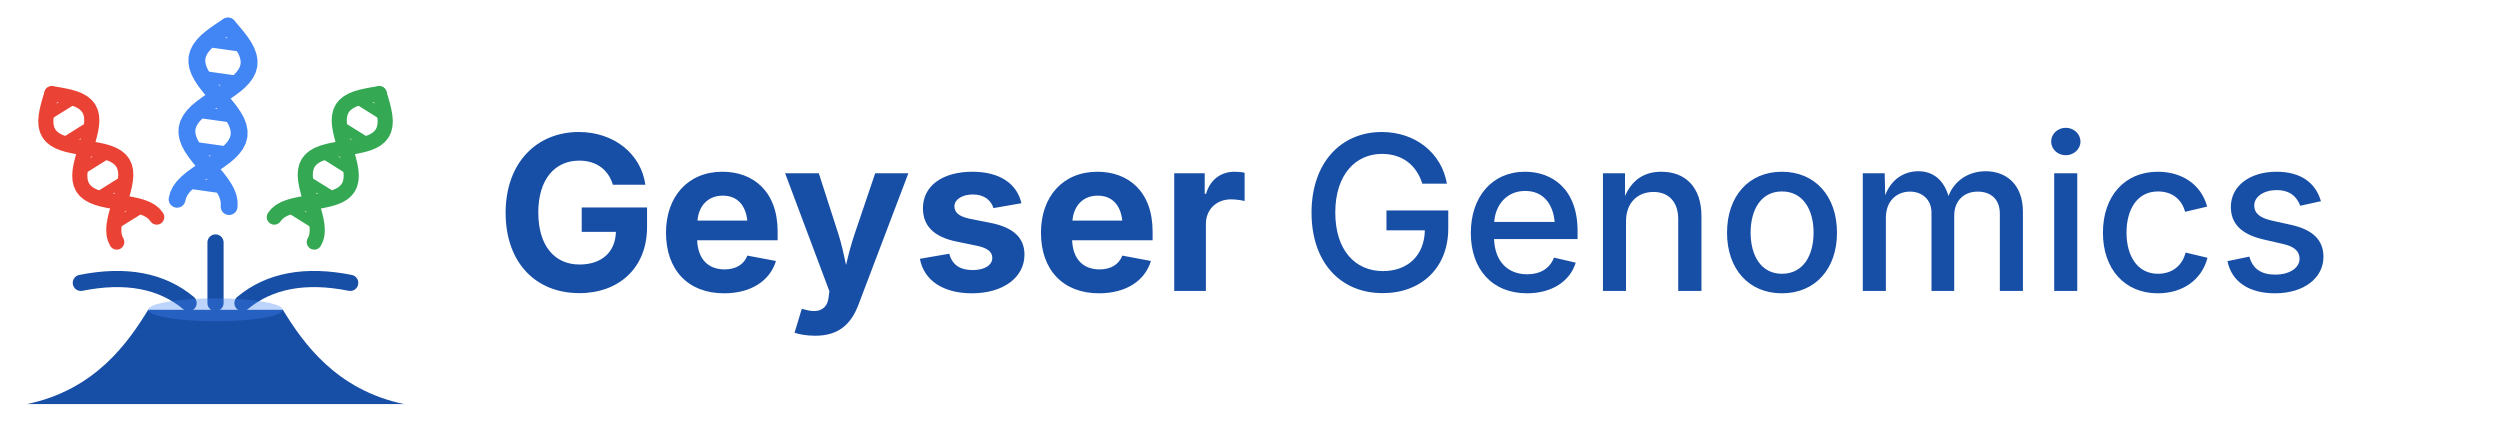
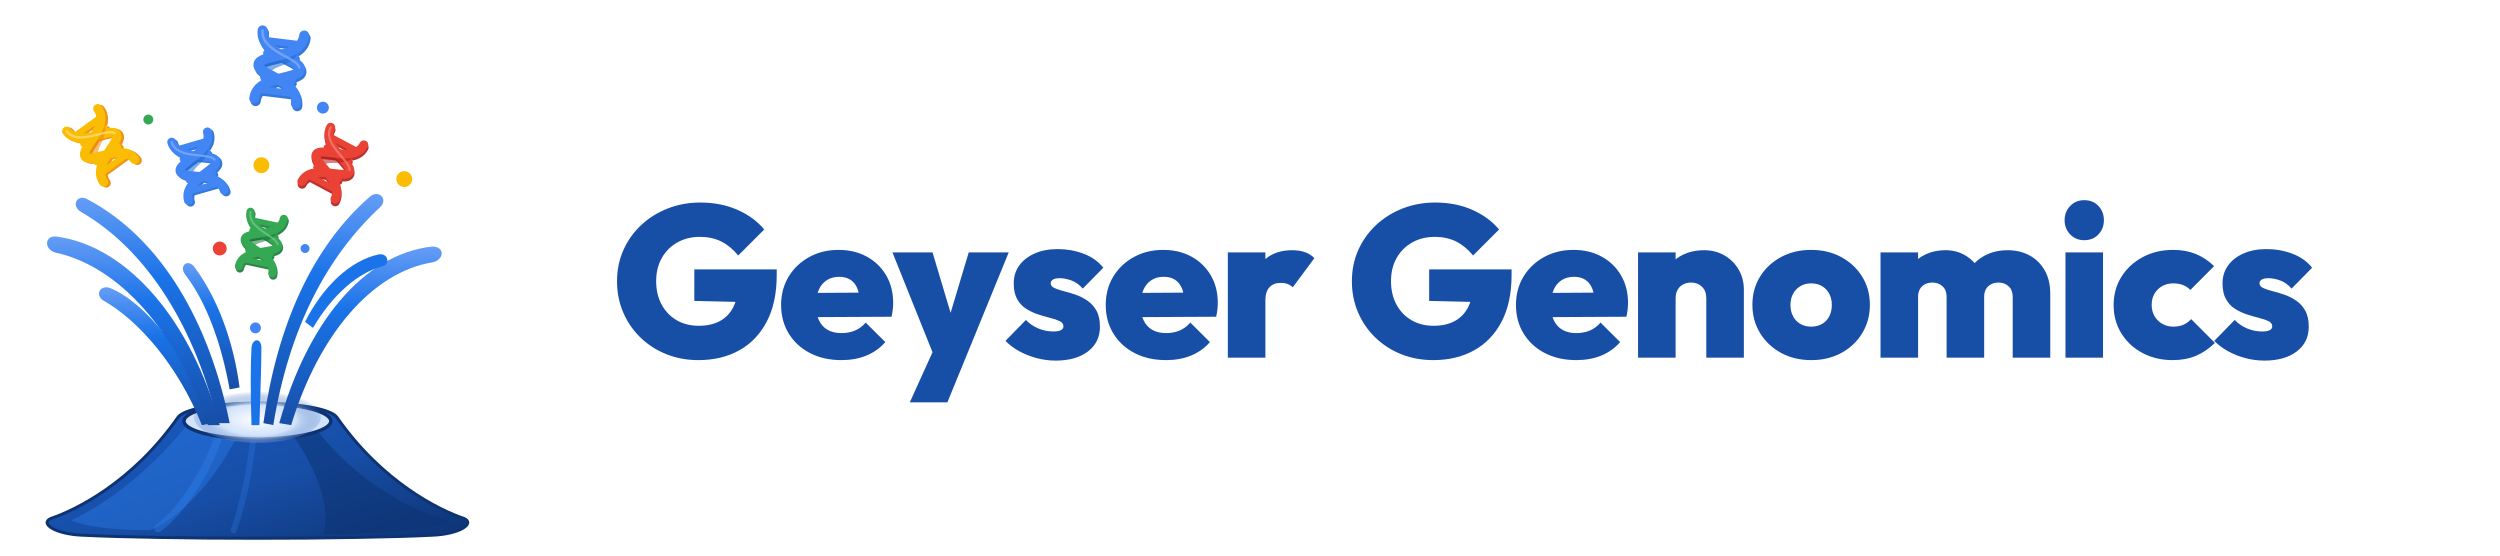
- <svg xmlns="http://www.w3.org/2000/svg" viewBox="0 0 232 40" width="232" height="40" role="img" aria-label="Geyser Genomics">
+ <svg xmlns="http://www.w3.org/2000/svg" viewBox="0 0 720 160" width="720" height="160" role="img" aria-label="Geyser Genomics" fill="none">
  <defs>
-     <symbol id="helix-bold" viewBox="-7 -2 14 38" overflow="visible">
-       <path d="M3.54 3.40 L-3.54 3.40 M3.54 10.20 L-3.54 10.20 M-3.54 17.00 L3.54 17.00 M-3.54 23.80 L3.54 23.80 M3.54 30.60 L-3.54 30.60" stroke-width="2.2" stroke-linecap="round" />
-       <path d="M0.00 0.00 L0.98 0.85 L1.91 1.70 L2.78 2.55 L3.54 3.40 L4.16 4.25 L4.62 5.10 L4.90 5.95 L5.00 6.80 L4.90 7.65 L4.62 8.50 L4.16 9.35 L3.54 10.20 L2.78 11.05 L1.91 11.90 L0.98 12.75 L0.00 13.60 L-0.98 14.45 L-1.91 15.30 L-2.78 16.15 L-3.54 17.00 L-4.16 17.85 L-4.62 18.70 L-4.90 19.55 L-5.00 20.40 L-4.90 21.25 L-4.62 22.10 L-4.16 22.95 L-3.54 23.80 L-2.78 24.65 L-1.91 25.50 L-0.98 26.35 L-0.00 27.20 L0.98 28.05 L1.91 28.90 L2.78 29.75 L3.54 30.60 L4.16 31.45 L4.62 32.30 L4.90 33.15 L5.00 34.00" fill="none" stroke-width="3.2" stroke-linecap="round" stroke-linejoin="round" />
-       <path d="M-0.00 0.00 L-0.98 0.85 L-1.91 1.70 L-2.78 2.55 L-3.54 3.40 L-4.16 4.25 L-4.62 5.10 L-4.90 5.95 L-5.00 6.80 L-4.90 7.65 L-4.62 8.50 L-4.16 9.35 L-3.54 10.20 L-2.78 11.05 L-1.91 11.90 L-0.98 12.75 L-0.00 13.60 L0.98 14.45 L1.91 15.30 L2.78 16.15 L3.54 17.00 L4.16 17.85 L4.62 18.70 L4.90 19.55 L5.00 20.40 L4.90 21.25 L4.62 22.10 L4.16 22.95 L3.54 23.80 L2.78 24.65 L1.91 25.50 L0.98 26.35 L0.00 27.20 L-0.98 28.05 L-1.91 28.90 L-2.78 29.75 L-3.54 30.60 L-4.16 31.45 L-4.62 32.30 L-4.90 33.15 L-5.00 34.00" fill="none" stroke-width="3.2" stroke-linecap="round" stroke-linejoin="round" />
-     </symbol>
+     <linearGradient id="coneGrad-light" x1="0%" y1="0%" x2="100%" y2="100%">
+       <stop offset="0%" stop-color="#1A5BC4" />
+       <stop offset="55%" stop-color="#174EA6" />
+       <stop offset="100%" stop-color="#0D3373" />
+     </linearGradient>
+     <radialGradient id="ventGlow-light" cx="50%" cy="55%" r="55%">
+       <stop offset="0%" stop-color="#FFFFFF" stop-opacity="1" />
+       <stop offset="55%" stop-color="#D2E3FC" stop-opacity="0.9" />
+       <stop offset="100%" stop-color="#174EA6" stop-opacity="0" />
+     </radialGradient>
+     <linearGradient id="jetGrad-light" x1="50%" y1="100%" x2="50%" y2="0%">
+       <stop offset="0%" stop-color="#174EA6" />
+       <stop offset="65%" stop-color="#1A73E8" />
+       <stop offset="100%" stop-color="#669DF6" />
+     </linearGradient>
+     <g id="helix-blue-light">
+       <g transform="translate(1.8, 2.6)" stroke="#1967D2" stroke-linecap="round" fill="none" opacity="0.88">
+         <path d="M -20 -26 L 20 -26 M -15 -13 L 15 -13 M -15 13 L 15 13 M -20 26 L 20 26" stroke-width="7.2" />
+         <path d="M -22 -36 C -22 -11, 22 -11, 22 0 C 22 11, -22 11, -22 36" stroke-width="10.5" />
+         <path d="M 22 -36 C 22 -11, -22 -11, -22 0 C -22 11, 22 11, 22 36" stroke-width="10.5" />
+       </g>
+       <g stroke="#4285F4" stroke-linecap="round" fill="none">
+         <path d="M -20 -26 L 20 -26 M -15 -13 L 15 -13 M -15 13 L 15 13 M -20 26 L 20 26" stroke-width="7.2" />
+         <path d="M -22 -36 C -22 -11, 22 -11, 22 0 C 22 11, -22 11, -22 36" stroke-width="10.5" />
+         <path d="M 11 -16 C 4 -7, -4 -7, -11 0" stroke="#1967D2" stroke-width="12" opacity="0.55" />
+         <path d="M 22 -36 C 22 -11, -22 -11, -22 0 C -22 11, 22 11, 22 36" stroke-width="10.5" />
+         <path d="M -22 -36 C -22 -14, 18 -12, 21 -2" stroke="#8AB4F8" stroke-width="2.6" opacity="0.65" />
+       </g>
+     </g>
+     <g id="helix-red-light">
+       <g transform="translate(1.8, 2.6)" stroke="#B31412" stroke-linecap="round" fill="none" opacity="0.88">
+         <path d="M -20 -26 L 20 -26 M -15 -13 L 15 -13 M -15 13 L 15 13 M -20 26 L 20 26" stroke-width="7.2" />
+         <path d="M -22 -36 C -22 -11, 22 -11, 22 0 C 22 11, -22 11, -22 36" stroke-width="10.5" />
+         <path d="M 22 -36 C 22 -11, -22 -11, -22 0 C -22 11, 22 11, 22 36" stroke-width="10.5" />
+       </g>
+       <g stroke="#EA4335" stroke-linecap="round" fill="none">
+         <path d="M -20 -26 L 20 -26 M -15 -13 L 15 -13 M -15 13 L 15 13 M -20 26 L 20 26" stroke-width="7.2" />
+         <path d="M -22 -36 C -22 -11, 22 -11, 22 0 C 22 11, -22 11, -22 36" stroke-width="10.5" />
+         <path d="M 11 -16 C 4 -7, -4 -7, -11 0" stroke="#B31412" stroke-width="12" opacity="0.55" />
+         <path d="M 22 -36 C 22 -11, -22 -11, -22 0 C -22 11, 22 11, 22 36" stroke-width="10.5" />
+         <path d="M -22 -36 C -22 -14, 18 -12, 21 -2" stroke="#F28B82" stroke-width="2.6" opacity="0.65" />
+       </g>
+     </g>
+     <g id="helix-yellow-light">
+       <g transform="translate(1.8, 2.6)" stroke="#EA8600" stroke-linecap="round" fill="none" opacity="0.88">
+         <path d="M -20 -26 L 20 -26 M -15 -13 L 15 -13 M -15 13 L 15 13 M -20 26 L 20 26" stroke-width="7.2" />
+         <path d="M -22 -36 C -22 -11, 22 -11, 22 0 C 22 11, -22 11, -22 36" stroke-width="10.5" />
+         <path d="M 22 -36 C 22 -11, -22 -11, -22 0 C -22 11, 22 11, 22 36" stroke-width="10.5" />
+       </g>
+       <g stroke="#FBBC04" stroke-linecap="round" fill="none">
+         <path d="M -20 -26 L 20 -26 M -15 -13 L 15 -13 M -15 13 L 15 13 M -20 26 L 20 26" stroke-width="7.2" />
+         <path d="M -22 -36 C -22 -11, 22 -11, 22 0 C 22 11, -22 11, -22 36" stroke-width="10.5" />
+         <path d="M 11 -16 C 4 -7, -4 -7, -11 0" stroke="#EA8600" stroke-width="12" opacity="0.55" />
+         <path d="M 22 -36 C 22 -11, -22 -11, -22 0 C -22 11, 22 11, 22 36" stroke-width="10.5" />
+         <path d="M -22 -36 C -22 -14, 18 -12, 21 -2" stroke="#FDE293" stroke-width="2.6" opacity="0.65" />
+       </g>
+     </g>
+     <g id="helix-green-light">
+       <g transform="translate(1.8, 2.6)" stroke="#137333" stroke-linecap="round" fill="none" opacity="0.88">
+         <path d="M -20 -26 L 20 -26 M -15 -13 L 15 -13 M -15 13 L 15 13 M -20 26 L 20 26" stroke-width="7.2" />
+         <path d="M -22 -36 C -22 -11, 22 -11, 22 0 C 22 11, -22 11, -22 36" stroke-width="10.5" />
+         <path d="M 22 -36 C 22 -11, -22 -11, -22 0 C -22 11, 22 11, 22 36" stroke-width="10.5" />
+       </g>
+       <g stroke="#34A853" stroke-linecap="round" fill="none">
+         <path d="M -20 -26 L 20 -26 M -15 -13 L 15 -13 M -15 13 L 15 13 M -20 26 L 20 26" stroke-width="7.2" />
+         <path d="M -22 -36 C -22 -11, 22 -11, 22 0 C 22 11, -22 11, -22 36" stroke-width="10.5" />
+         <path d="M 11 -16 C 4 -7, -4 -7, -11 0" stroke="#137333" stroke-width="12" opacity="0.55" />
+         <path d="M 22 -36 C 22 -11, -22 -11, -22 0 C -22 11, 22 11, 22 36" stroke-width="10.5" />
+         <path d="M -22 -36 C -22 -14, 18 -12, 21 -2" stroke="#81C995" stroke-width="2.6" opacity="0.65" />
+       </g>
+     </g>
  </defs>
-   <g transform="scale(0.625)">
-     <path d="M28 45 Q22 40 12 42" fill="none" stroke="#174EA6" stroke-width="2.4" stroke-linecap="round" />
-     <path d="M32 45 L32 36" fill="none" stroke="#174EA6" stroke-width="2.4" stroke-linecap="round" />
-     <path d="M36 45 Q42 40 52 42" fill="none" stroke="#174EA6" stroke-width="2.4" stroke-linecap="round" />
-     <use href="#helix-bold" x="-7" y="-19" width="14" height="38" stroke="#4285F4" transform="translate(32.0 17.0) rotate(8) scale(0.78)" />
-     <use href="#helix-bold" x="-7" y="-19" width="14" height="38" stroke="#EA4335" transform="translate(14.0 24.0) rotate(-32) scale(0.70)" />
-     <use href="#helix-bold" x="-7" y="-19" width="14" height="38" stroke="#34A853" transform="translate(50.0 24.0) rotate(32) scale(0.70)" />
-     <path d="M4.0 60.0 C14.1 57.9 19.0 50.9 22.0 46.0 L42.0 46.0 C45.0 50.9 49.9 57.9 60.0 60.0 Z" fill="#174EA6" />
-     <ellipse cx="32.0" cy="46.0" rx="10.0" ry="1.7" fill="#4285F4" fill-opacity="0.35" />
+   <g transform="translate(-66.43, -50.71) scale(0.28571)">
+     <ellipse cx="492" cy="708" rx="206" ry="14" fill="#0D3373" opacity="0.18" />
+     <path d="M 284 700 C 308 692, 366 664, 412 598 C 418 590, 448 584, 492 584 C 536 584, 566 590, 572 598 C 618 664, 676 692, 700 700 C 712 705, 696 716, 668 717 C 590 721, 394 721, 316 717 C 288 716, 272 705, 284 700 Z" fill="url(#coneGrad-light)" stroke="#0D3373" stroke-width="3" stroke-linejoin="round" />
+     <path d="M 304 702 C 344 684, 392 644, 424 602 C 434 606, 456 610, 474 612 C 454 654, 422 694, 384 712 C 346 712, 318 708, 304 702 Z" fill="#2B7DE9" opacity="0.42" />
+     <path d="M 454 614 C 442 652, 416 692, 392 710" stroke="#2B7DE9" stroke-width="8" stroke-linecap="round" opacity="0.45" />
+     <path d="M 488 618 C 484 656, 476 690, 468 712" stroke="#2B7DE9" stroke-width="6" stroke-linecap="round" opacity="0.3" />
+     <path d="M 548 606 C 584 654, 634 688, 686 703 C 666 712, 608 716, 558 716 C 568 688, 548 644, 526 614 Z" fill="#0D3373" opacity="0.55" />
+     <ellipse cx="492" cy="602" rx="74" ry="18" fill="#D2E3FC" stroke="#0D3373" stroke-width="3.5" />
+     <ellipse cx="492" cy="598" rx="64" ry="26" fill="url(#ventGlow-light)" />
+     <g fill="url(#jetGrad-light)">
+       <path d="M 446 604 C 424 536, 378 482, 344 468 C 334 464, 328 474, 336 480 C 372 500, 412 546, 436 606 Z" />
+       <path d="M 454 606 C 426 502, 362 426, 290 416 C 278 414, 276 428, 288 432 C 354 446, 412 514, 442 606 Z" />
+       <path d="M 464 604 C 444 504, 396 418, 320 378 C 310 373, 304 385, 314 391 C 382 430, 430 510, 452 604 Z" />
+       <path d="M 474 568 C 468 522, 452 478, 428 446 C 421 438, 413 446, 419 454 C 442 484, 456 526, 464 570 Z" />
+       <path d="M 486 606 C 485 572, 485 546, 486 528 C 487 518, 496 518, 496 528 C 496 546, 495 572, 494 606 Z" fill="#1A73E8" />
+       <path d="M 508 606 C 524 508, 562 436, 616 386 C 624 378, 614 368, 605 376 C 548 426, 512 504, 498 604 Z" />
+       <path d="M 526 606 C 554 514, 608 452, 668 442 C 680 440, 682 426, 668 426 C 598 434, 542 504, 514 604 Z" />
+       <path d="M 548 508 C 568 474, 594 452, 618 446 C 626 444, 624 432, 614 434 C 586 440, 558 466, 540 502 Z" fill="#1A73E8" />
+     </g>
+     <g>
+       <circle cx="382" cy="298" r="5.0" fill="#34A853" />
+       <circle cx="454" cy="428" r="7.0" fill="#EA4335" />
+       <circle cx="490" cy="508" r="5.5" fill="#4285F4" />
+       <circle cx="496" cy="344" r="8.0" fill="#FBBC04" />
+       <circle cx="540" cy="428" r="4.5" fill="#4285F4" />
+       <circle cx="558" cy="286" r="6.0" fill="#4285F4" />
+       <circle cx="640" cy="358" r="8.0" fill="#FBBC04" />
+     </g>
+     <use href="#helix-green-light" transform="translate(496, 422) rotate(12) scale(0.78)" />
+     <use href="#helix-blue-light" transform="translate(432, 345) rotate(-16) scale(0.85)" />
+     <use href="#helix-red-light" transform="translate(568, 342) rotate(28) scale(0.86)" />
+     <use href="#helix-yellow-light" transform="translate(334, 324) rotate(-36) scale(0.88)" />
+     <use href="#helix-blue-light" transform="translate(514, 245) rotate(7) scale(0.96)" />
  </g>
-   <text x="46" y="27" font-family="'Plus Jakarta Sans', 'Inter', 'Segoe UI', Roboto, Arial, sans-serif" font-weight="700" font-size="20" fill="#174EA6">Geyser <tspan font-weight="500">Genomics</tspan>
-   </text>
+   <path fill="#174EA6" d="M201.141 103.713Q196.166 103.713 191.895 102Q187.625 100.287 184.44 97.195Q181.255 94.103 179.48 89.972Q177.705 85.841 177.705 81.005Q177.705 76.123 179.55 72.0Q181.394 67.877 184.68 64.808Q187.966 61.739 192.329 60.034Q196.692 58.329 201.684 58.329Q207.573 58.329 212.324 60.406Q217.075 62.483 220.097 66.095L212.611 73.581Q210.41 70.9 207.744 69.559Q205.078 68.218 201.544 68.218Q197.964 68.218 195.119 69.799Q192.275 71.38 190.624 74.248Q188.974 77.115 188.974 80.959Q188.974 84.803 190.539 87.701Q192.105 90.6 194.863 92.212Q197.623 93.824 201.25 93.824Q204.846 93.824 207.349 92.452Q209.852 91.081 211.177 88.484Q212.502 85.888 212.502 82.276L219.989 87.128L199.963 86.663V77.596H223.694V79.239Q223.694 87.128 220.841 92.6Q217.989 98.071 212.913 100.892Q207.837 103.713 201.141 103.713Z M242.333 103.713Q237.218 103.713 233.305 101.698Q229.391 99.683 227.174 96.079Q224.958 92.475 224.958 87.841Q224.958 83.253 227.12 79.68Q229.282 76.108 233.041 74.038Q236.8 71.969 241.496 71.969Q246.115 71.969 249.657 73.914Q253.199 75.859 255.214 79.3Q257.229 82.742 257.229 87.159Q257.229 88.043 257.136 89.004Q257.043 89.965 256.764 91.22L230.011 91.359V84.385L252.486 84.245L247.619 87.267Q247.588 84.725 246.914 83.075Q246.239 81.424 244.93 80.572Q243.62 79.719 241.651 79.719Q239.605 79.719 238.102 80.695Q236.598 81.672 235.8 83.478Q235.002 85.284 235.002 87.841Q235.002 90.445 235.862 92.251Q236.722 94.056 238.35 94.994Q239.977 95.932 242.318 95.932Q244.519 95.932 246.239 95.196Q247.96 94.46 249.324 92.909L254.966 98.52Q252.703 101.109 249.51 102.411Q246.317 103.713 242.333 103.713Z M269.219 103.078 257.021 72.682H268.569L276.04 97.683H271.498L279.0 72.682H290.517L278.086 103.078ZM262.028 115.865 270.987 96.087 278.086 103.078 272.846 115.865Z M304.01 103.853Q301.251 103.853 298.539 103.132Q295.827 102.411 293.509 101.132Q291.192 99.853 289.58 98.164L295.454 92.15Q296.958 93.716 299.019 94.591Q301.081 95.467 303.437 95.467Q304.801 95.467 305.537 95.087Q306.274 94.707 306.274 94.01Q306.274 93.018 305.227 92.507Q304.181 91.995 302.553 91.584Q300.926 91.174 299.112 90.592Q297.299 90.011 295.648 89.004Q293.998 87.996 292.975 86.206Q291.952 84.416 291.952 81.61Q291.952 78.712 293.517 76.503Q295.082 74.294 297.95 73.015Q300.817 71.737 304.646 71.737Q308.567 71.737 312.094 73.077Q315.62 74.418 317.759 77.1L311.838 83.114Q310.35 81.409 308.537 80.765Q306.723 80.122 305.25 80.122Q303.856 80.122 303.228 80.533Q302.6 80.944 302.6 81.61Q302.6 82.431 303.623 82.928Q304.646 83.424 306.274 83.827Q307.901 84.23 309.691 84.842Q311.481 85.454 313.109 86.547Q314.736 87.639 315.76 89.438Q316.782 91.236 316.782 94.103Q316.782 98.582 313.326 101.218Q309.87 103.853 304.01 103.853Z M335.825 103.713Q330.711 103.713 326.797 101.698Q322.883 99.683 320.666 96.079Q318.45 92.475 318.45 87.841Q318.45 83.253 320.612 79.68Q322.774 76.108 326.533 74.038Q330.292 71.969 334.988 71.969Q339.608 71.969 343.149 73.914Q346.691 75.859 348.706 79.3Q350.721 82.742 350.721 87.159Q350.721 88.043 350.628 89.004Q350.535 89.965 350.256 91.22L323.503 91.359V84.385L345.978 84.245L341.111 87.267Q341.08 84.725 340.406 83.075Q339.731 81.424 338.422 80.572Q337.112 79.719 335.144 79.719Q333.098 79.719 331.594 80.695Q330.091 81.672 329.292 83.478Q328.494 85.284 328.494 87.841Q328.494 90.445 329.354 92.251Q330.214 94.056 331.842 94.994Q333.469 95.932 335.81 95.932Q338.011 95.932 339.731 95.196Q341.452 94.46 342.816 92.909L348.458 98.52Q346.195 101.109 343.002 102.411Q339.809 103.713 335.825 103.713Z M353.613 103.0V72.682H364.432V103.0ZM364.432 86.493 359.611 82.431Q361.378 77.301 364.354 74.681Q367.33 72.062 372.135 72.062Q374.274 72.062 375.863 72.636Q377.452 73.209 378.537 74.356L372.306 82.757Q371.779 82.168 370.898 81.819Q370.017 81.471 368.865 81.471Q366.757 81.471 365.594 82.745Q364.432 84.02 364.432 86.493Z" />
+   <path fill="#174EA6" d="M412.779 103.713Q407.803 103.713 403.533 102Q399.263 100.287 396.078 97.195Q392.892 94.103 391.118 89.972Q389.343 85.841 389.343 81.005Q389.343 76.123 391.188 72.0Q393.032 67.877 396.318 64.808Q399.604 61.739 403.967 60.034Q408.33 58.329 413.321 58.329Q419.212 58.329 423.962 60.406Q428.713 62.483 431.736 66.095L424.249 73.581Q422.048 70.9 419.382 69.559Q416.716 68.218 413.182 68.218Q409.601 68.218 406.757 69.799Q403.913 71.38 402.262 74.248Q400.611 77.115 400.611 80.959Q400.611 84.803 402.177 87.701Q403.742 90.6 406.501 92.212Q409.26 93.824 412.887 93.824Q416.483 93.824 418.987 92.452Q421.49 91.081 422.815 88.484Q424.14 85.888 424.14 82.276L431.627 87.128L411.601 86.663V77.596H435.332V79.239Q435.332 87.128 432.48 92.6Q429.627 98.071 424.551 100.892Q419.475 103.713 412.779 103.713Z M453.971 103.713Q448.856 103.713 444.943 101.698Q441.029 99.683 438.812 96.079Q436.596 92.475 436.596 87.841Q436.596 83.253 438.758 79.68Q440.92 76.108 444.679 74.038Q448.438 71.969 453.134 71.969Q457.753 71.969 461.295 73.914Q464.837 75.859 466.852 79.3Q468.867 82.742 468.867 87.159Q468.867 88.043 468.774 89.004Q468.681 89.965 468.402 91.22L441.649 91.359V84.385L464.124 84.245L459.257 87.267Q459.226 84.725 458.552 83.075Q457.877 81.424 456.568 80.572Q455.258 79.719 453.289 79.719Q451.243 79.719 449.74 80.695Q448.236 81.672 447.438 83.478Q446.64 85.284 446.64 87.841Q446.64 90.445 447.5 92.251Q448.36 94.056 449.988 94.994Q451.615 95.932 453.956 95.932Q456.157 95.932 457.877 95.196Q459.598 94.46 460.962 92.909L466.604 98.52Q464.341 101.109 461.148 102.411Q457.955 103.713 453.971 103.713Z M491.413 103.0V85.873Q491.413 83.78 490.173 82.579Q488.933 81.377 487.03 81.377Q485.736 81.377 484.723 81.92Q483.709 82.463 483.144 83.478Q482.578 84.493 482.578 85.873L478.377 83.919Q478.377 80.277 479.982 77.619Q481.586 74.96 484.405 73.511Q487.225 72.062 490.799 72.062Q494.094 72.062 496.675 73.581Q499.256 75.1 500.744 77.657Q502.232 80.215 502.232 83.408V103.0ZM471.759 103.0V72.682H482.578V103.0Z M521.647 103.713Q516.795 103.713 512.959 101.636Q509.123 99.559 506.906 95.932Q504.69 92.305 504.69 87.779Q504.69 83.253 506.883 79.688Q509.076 76.123 512.913 74.046Q516.749 71.969 521.601 71.969Q526.467 71.969 530.28 74.038Q534.093 76.108 536.31 79.68Q538.526 83.253 538.526 87.779Q538.526 92.305 536.333 95.932Q534.14 99.559 530.327 101.636Q526.514 103.713 521.647 103.713ZM521.601 94.072Q523.399 94.072 524.747 93.297Q526.095 92.522 526.832 91.104Q527.568 89.686 527.568 87.826Q527.568 85.965 526.801 84.563Q526.034 83.16 524.716 82.385Q523.399 81.61 521.601 81.61Q519.864 81.61 518.516 82.408Q517.167 83.207 516.408 84.609Q515.649 86.012 515.649 87.872Q515.649 89.686 516.408 91.104Q517.167 92.522 518.516 93.297Q519.864 94.072 521.601 94.072Z M541.589 103.0V72.682H552.408V103.0ZM560.623 103.0V85.454Q560.623 83.547 559.46 82.463Q558.298 81.377 556.546 81.377Q555.337 81.377 554.392 81.866Q553.447 82.354 552.927 83.261Q552.408 84.168 552.408 85.454L548.207 83.78Q548.207 80.138 549.812 77.518Q551.416 74.898 554.144 73.48Q556.872 72.062 560.313 72.062Q563.428 72.062 565.947 73.519Q568.466 74.976 569.954 77.572Q571.442 80.168 571.442 83.733V103.0ZM579.657 103.0V85.454Q579.657 83.547 578.495 82.463Q577.332 81.377 575.581 81.377Q574.387 81.377 573.434 81.866Q572.481 82.354 571.961 83.261Q571.442 84.168 571.442 85.454L565.133 85.129Q565.211 81.067 566.908 78.146Q568.606 75.224 571.543 73.643Q574.48 72.062 578.2 72.062Q581.75 72.062 584.516 73.566Q587.283 75.069 588.88 77.875Q590.476 80.68 590.476 84.617V103.0Z M594.856 103.0V72.682H605.675V103.0ZM600.265 69.179Q597.832 69.179 596.22 67.513Q594.608 65.846 594.608 63.413Q594.608 60.98 596.22 59.313Q597.832 57.647 600.265 57.647Q602.761 57.647 604.342 59.313Q605.923 60.98 605.923 63.413Q605.923 65.846 604.342 67.513Q602.761 69.179 600.265 69.179Z M625.741 103.713Q620.92 103.713 617.053 101.667Q613.186 99.621 610.954 96.017Q608.722 92.413 608.722 87.888Q608.722 83.299 610.977 79.703Q613.232 76.108 617.123 74.038Q621.014 71.969 625.88 71.969Q629.446 71.969 632.36 73.139Q635.274 74.309 637.66 76.65L630.825 83.501Q629.895 82.555 628.694 82.083Q627.492 81.61 625.88 81.61Q624.129 81.61 622.734 82.385Q621.339 83.16 620.51 84.54Q619.68 85.919 619.68 87.794Q619.68 89.654 620.51 91.065Q621.339 92.475 622.757 93.274Q624.175 94.072 625.88 94.072Q627.632 94.072 628.88 93.506Q630.127 92.941 631.058 91.902L637.893 98.753Q635.366 101.233 632.429 102.473Q629.492 103.713 625.741 103.713Z M652.146 103.853Q649.387 103.853 646.675 103.132Q643.962 102.411 641.645 101.132Q639.328 99.853 637.716 98.164L643.59 92.15Q645.094 93.716 647.155 94.591Q649.217 95.467 651.573 95.467Q652.937 95.467 653.673 95.087Q654.409 94.707 654.409 94.01Q654.409 93.018 653.363 92.507Q652.317 91.995 650.689 91.584Q649.062 91.174 647.248 90.592Q645.435 90.011 643.784 89.004Q642.133 87.996 641.111 86.206Q640.087 84.416 640.087 81.61Q640.087 78.712 641.653 76.503Q643.218 74.294 646.086 73.015Q648.953 71.737 652.782 71.737Q656.703 71.737 660.23 73.077Q663.756 74.418 665.895 77.1L659.974 83.114Q658.486 81.409 656.672 80.765Q654.859 80.122 653.386 80.122Q651.991 80.122 651.364 80.533Q650.736 80.944 650.736 81.61Q650.736 82.431 651.759 82.928Q652.782 83.424 654.409 83.827Q656.037 84.23 657.827 84.842Q659.617 85.454 661.245 86.547Q662.872 87.639 663.895 89.438Q664.918 91.236 664.918 94.103Q664.918 98.582 661.462 101.218Q658.005 103.853 652.146 103.853Z" />
</svg>
